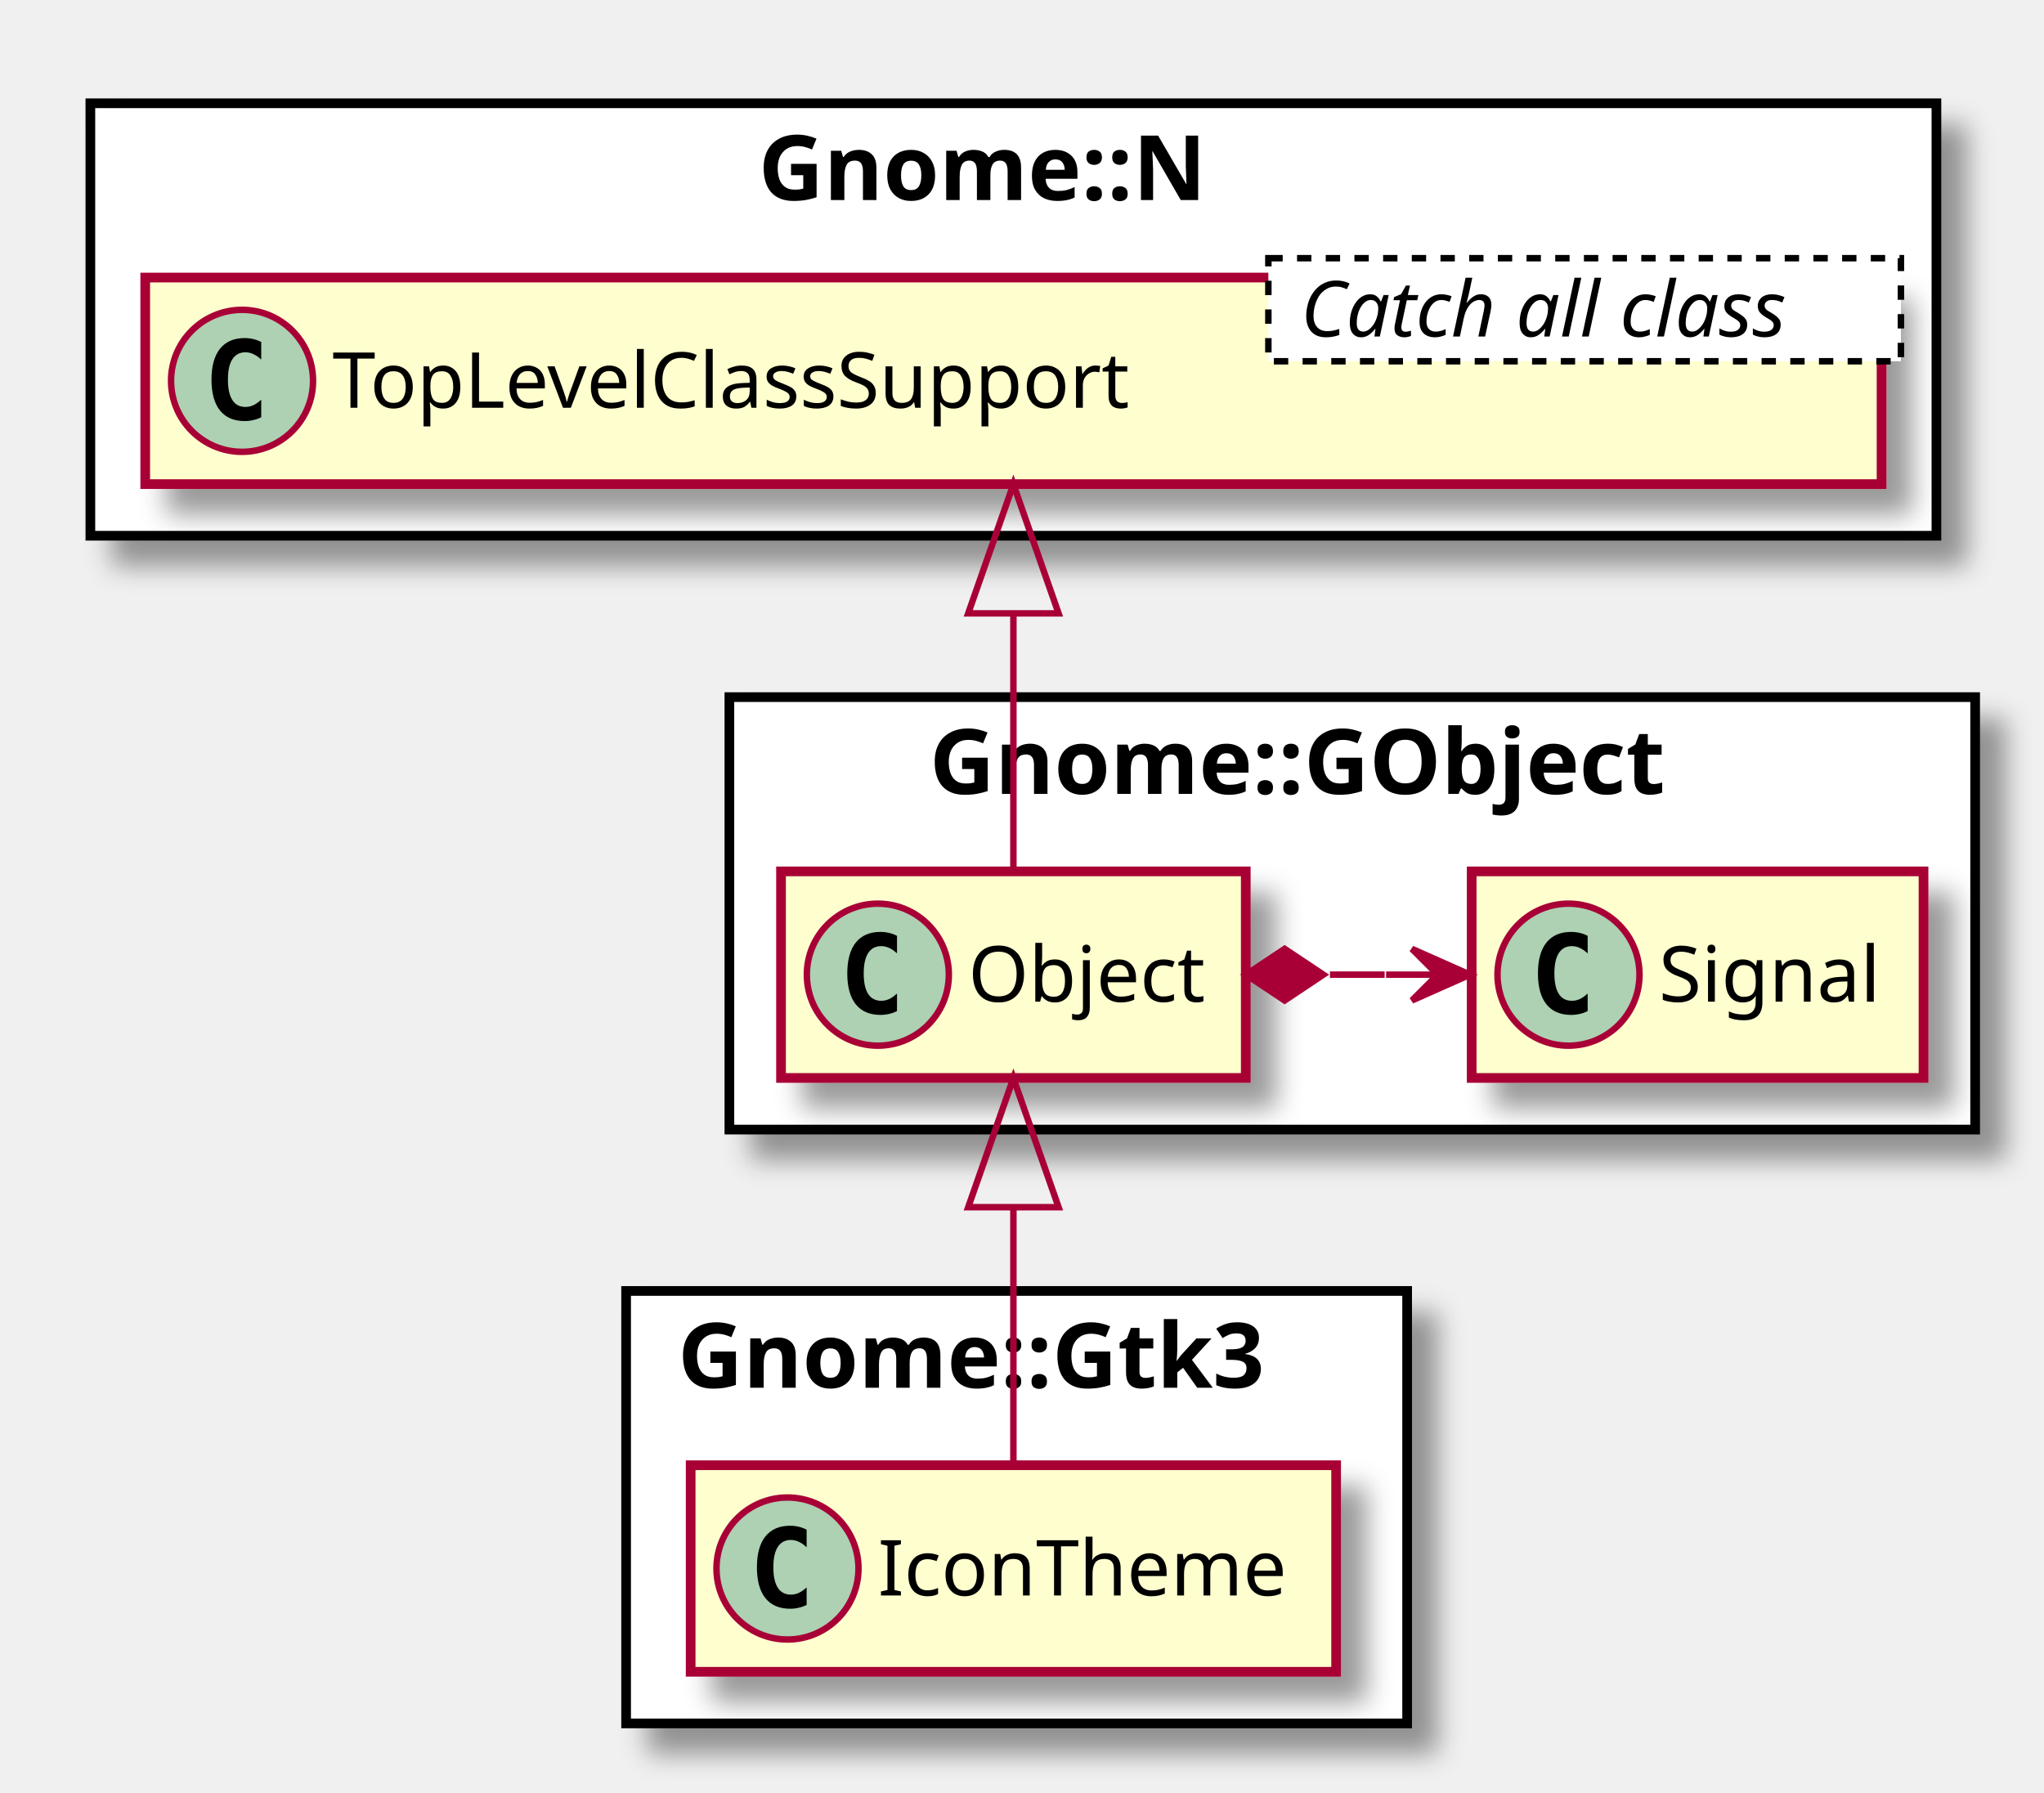
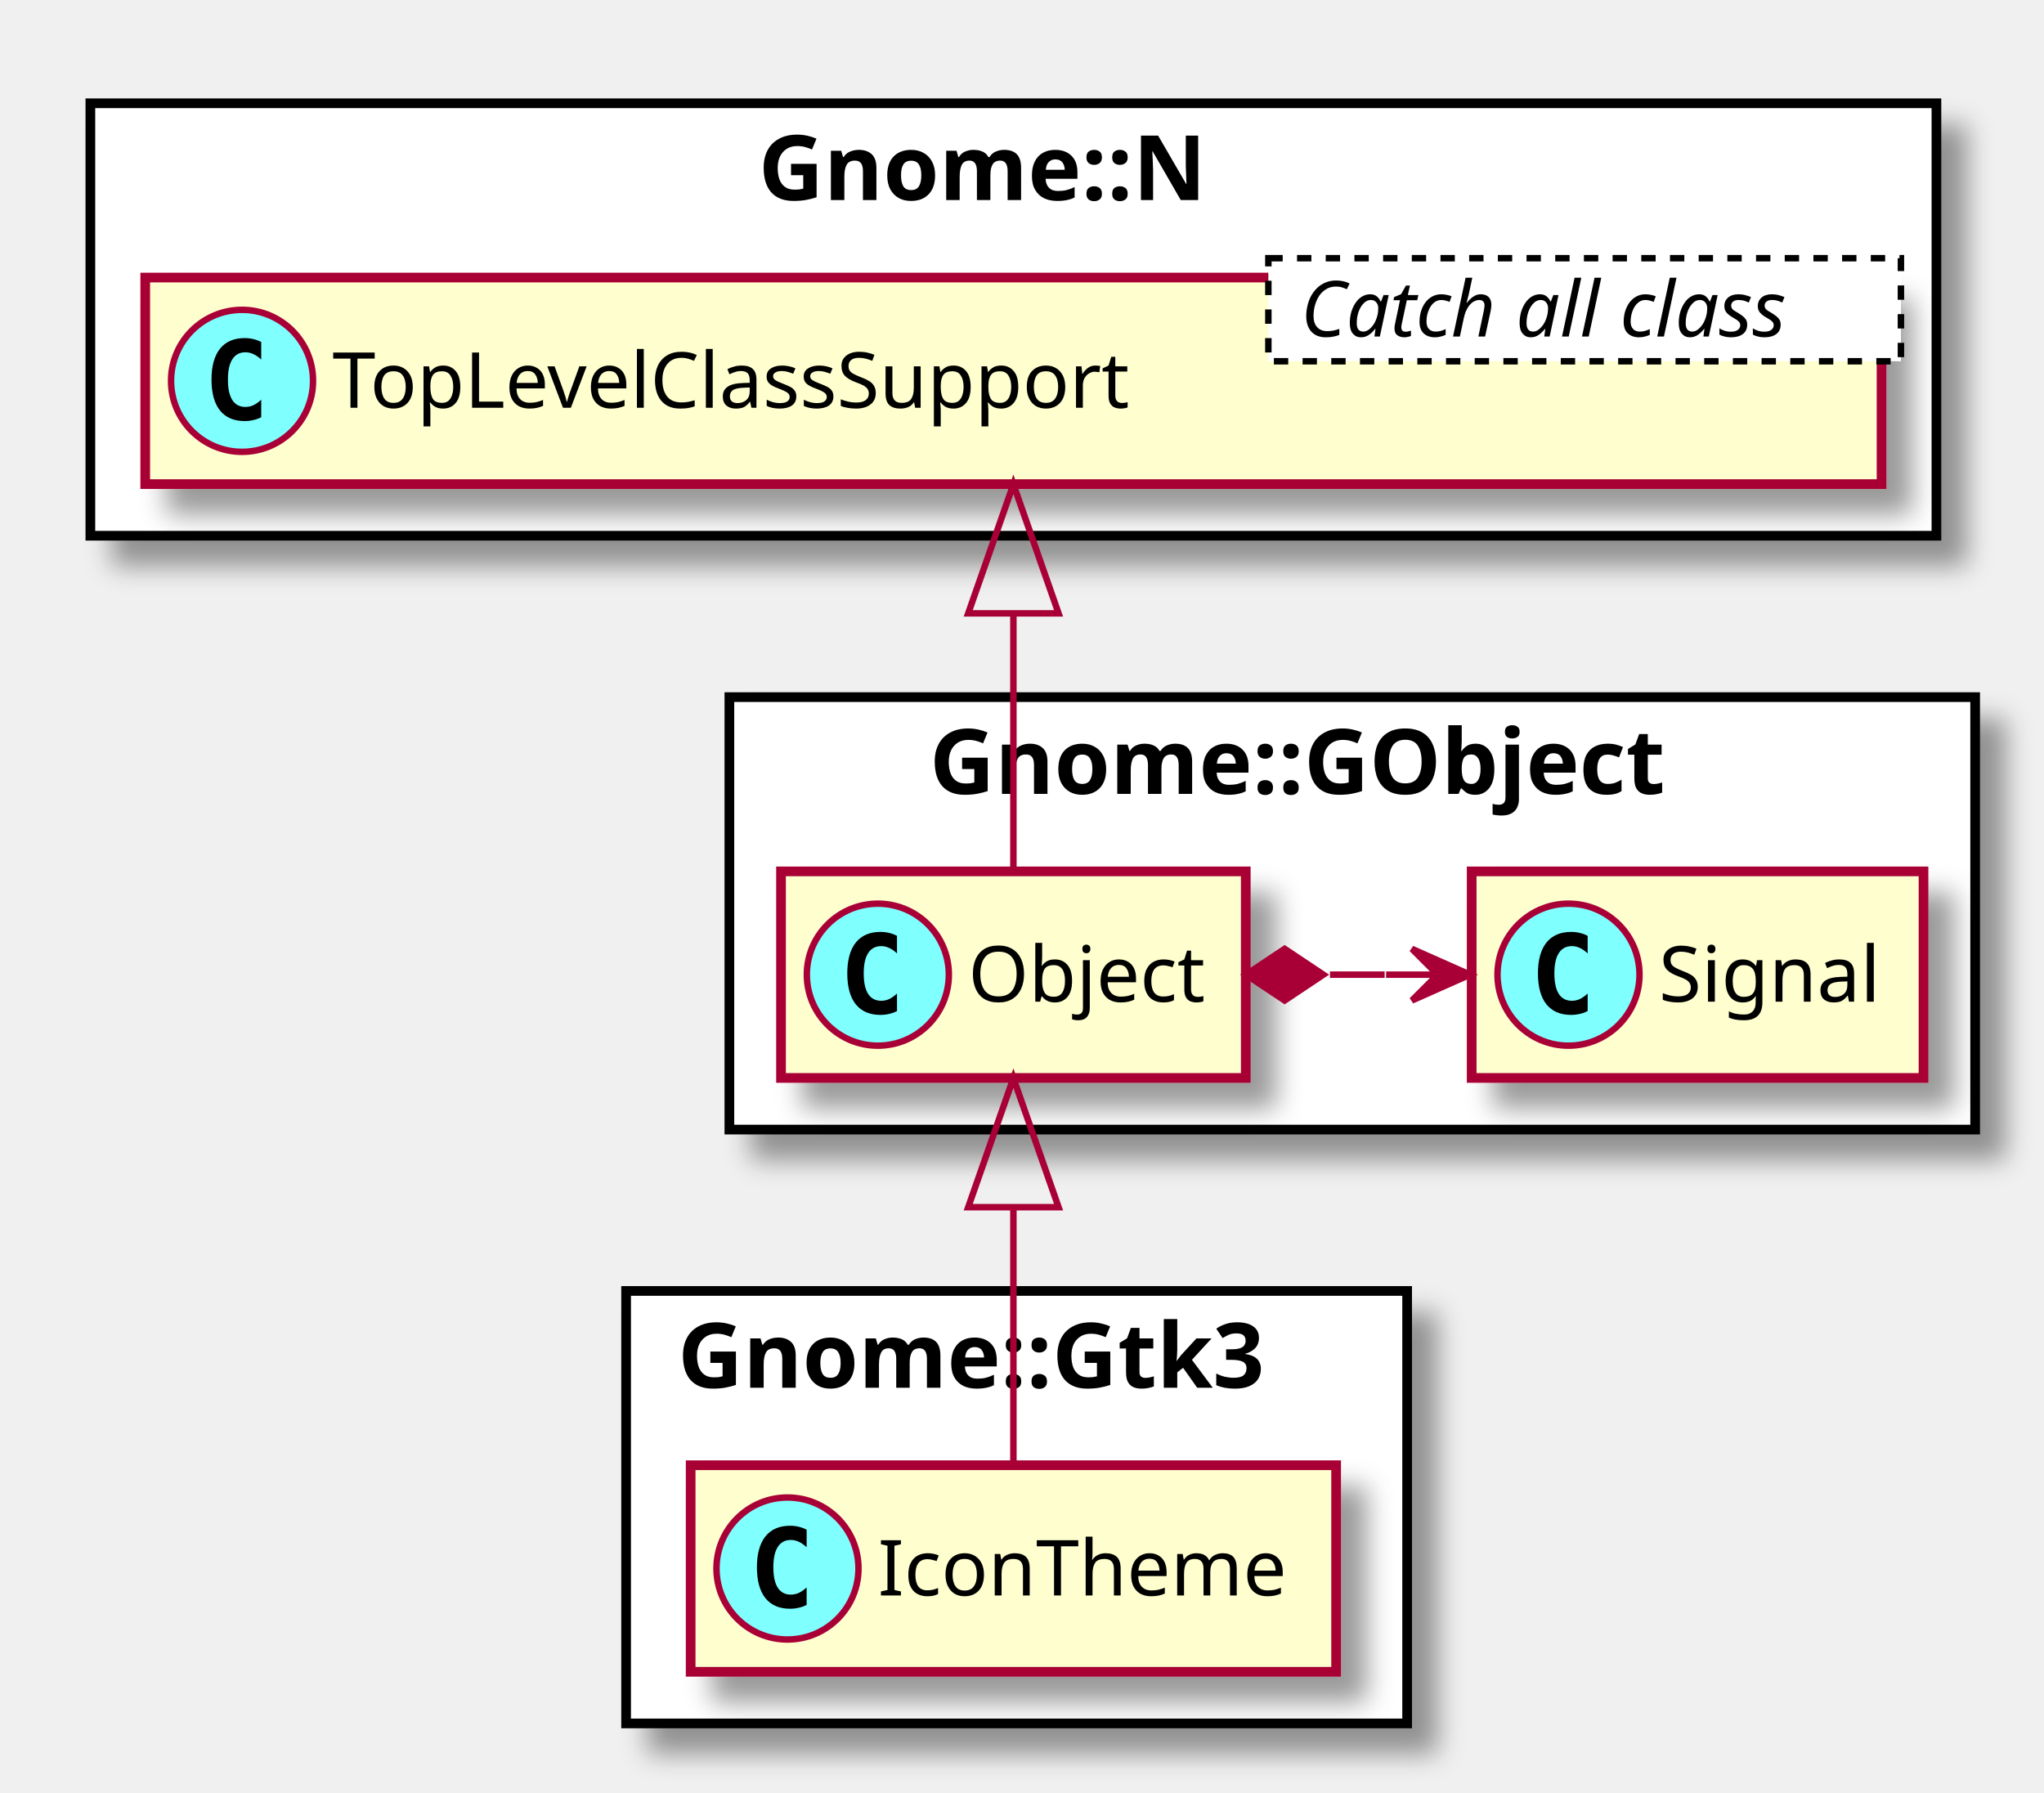
<svg xmlns="http://www.w3.org/2000/svg" contentScriptType="application/ecmascript" contentStyleType="text/css" height="250.2px" preserveAspectRatio="none" style="width:285px;height:250px;" version="1.1" viewBox="0 0 285 250" width="285.3px" zoomAndPan="magnify">
  <defs>
-     <filter height="300%" id="fzohqgi0bvgom" width="300%" x="-1" y="-1">
+     <filter height="300%" id="fbnh3n3b77jya" width="300%" x="-1" y="-1">
      <feGaussianBlur result="blurOut" stdDeviation="1.8" />
      <feColorMatrix in="blurOut" result="blurOut2" type="matrix" values="0 0 0 0 0 0 0 0 0 0 0 0 0 0 0 0 0 0 .4 0" />
      <feOffset dx="3.6" dy="3.6" in="blurOut2" result="blurOut3" />
      <feBlend in="SourceGraphic" in2="blurOut3" mode="normal" />
    </filter>
  </defs>
  <g>
-     <rect fill="#FFFFFF" filter="url(#fzohqgi0bvgom)" height="60.3" style="stroke: #000000; stroke-width: 1.35;" width="257.4" x="12.6" y="14.4" />
+     <rect fill="#FFFFFF" filter="url(#fbnh3n3b77jya)" height="60.3" style="stroke: #000000; stroke-width: 1.35;" width="257.4" x="12.6" y="14.4" />
    <text fill="#000000" font-family="sans-serif" font-size="12.6" font-weight="bold" lengthAdjust="spacingAndGlyphs" textLength="71.1" x="105.75" y="27.896">Gnome::N</text>
-     <rect fill="#FFFFFF" filter="url(#fzohqgi0bvgom)" height="60.3" style="stroke: #000000; stroke-width: 1.35;" width="173.7" x="101.7" y="97.2" />
+     <rect fill="#FFFFFF" filter="url(#fbnh3n3b77jya)" height="60.3" style="stroke: #000000; stroke-width: 1.35;" width="173.7" x="101.7" y="97.2" />
    <text fill="#000000" font-family="sans-serif" font-size="12.6" font-weight="bold" lengthAdjust="spacingAndGlyphs" textLength="117.9" x="129.6" y="110.696">Gnome::GObject</text>
-     <rect fill="#FFFFFF" filter="url(#fzohqgi0bvgom)" height="60.3" style="stroke: #000000; stroke-width: 1.35;" width="108.9" x="87.3" y="180" />
+     <rect fill="#FFFFFF" filter="url(#fbnh3n3b77jya)" height="60.3" style="stroke: #000000; stroke-width: 1.35;" width="108.9" x="87.3" y="180" />
    <text fill="#000000" font-family="sans-serif" font-size="12.6" font-weight="bold" lengthAdjust="spacingAndGlyphs" textLength="94.5" x="94.5" y="193.496">Gnome::Gtk3</text>
-     <rect fill="#FEFECE" filter="url(#fzohqgi0bvgom)" height="28.8" id="Gnome::N::TopLevelClassSupport" style="stroke: #A80036; stroke-width: 1.35;" width="242.1" x="20.25" y="38.7" />
-     <ellipse cx="33.75" cy="53.1" fill="#ADD1B2" rx="9.9" ry="9.9" style="stroke: #A80036; stroke-width: 0.9;" />
+     <rect fill="#FEFECE" filter="url(#fbnh3n3b77jya)" height="28.8" id="Gnome::N::TopLevelClassSupport" style="stroke: #A80036; stroke-width: 1.35;" width="242.1" x="20.25" y="38.7" />
+     <ellipse cx="33.75" cy="53.1" fill="#80FFFF" rx="9.9" ry="9.9" style="stroke: #A80036; stroke-width: 0.9;" />
    <path d="M36.422,58.177 Q35.902,58.444 35.325,58.57 Q34.748,58.711 34.116,58.711 Q31.866,58.711 30.67,57.234 Q29.489,55.744 29.489,52.931 Q29.489,50.119 30.67,48.628 Q31.866,47.138 34.116,47.138 Q34.748,47.138 35.325,47.278 Q35.916,47.419 36.422,47.686 L36.422,50.133 Q35.859,49.612 35.325,49.373 Q34.791,49.12 34.228,49.12 Q33.019,49.12 32.4,50.091 Q31.781,51.047 31.781,52.931 Q31.781,54.816 32.4,55.786 Q33.019,56.742 34.228,56.742 Q34.791,56.742 35.325,56.503 Q35.859,56.25 36.422,55.73 L36.422,58.177 Z " />
    <text fill="#000000" font-family="sans-serif" font-size="10.8" lengthAdjust="spacingAndGlyphs" textLength="123.3" x="46.35" y="56.863">TopLevelClassSupport</text>
    <rect fill="#FFFFFF" height="14.372" style="stroke: #000000; stroke-width: 0.9; stroke-dasharray: 2.0,2.0;" width="88.2" x="176.85" y="36" />
    <text fill="#000000" font-family="sans-serif" font-size="10.8" font-style="italic" lengthAdjust="spacingAndGlyphs" textLength="79.2" x="181.35" y="46.925">Catch all class</text>
-     <rect fill="#FEFECE" filter="url(#fzohqgi0bvgom)" height="28.8" id="Gnome::GObject::Object" style="stroke: #A80036; stroke-width: 1.35;" width="64.8" x="108.9" y="121.5" />
-     <ellipse cx="122.4" cy="135.9" fill="#ADD1B2" rx="9.9" ry="9.9" style="stroke: #A80036; stroke-width: 0.9;" />
+     <rect fill="#FEFECE" filter="url(#fbnh3n3b77jya)" height="28.8" id="Gnome::GObject::Object" style="stroke: #A80036; stroke-width: 1.35;" width="64.8" x="108.9" y="121.5" />
+     <ellipse cx="122.4" cy="135.9" fill="#80FFFF" rx="9.9" ry="9.9" style="stroke: #A80036; stroke-width: 0.9;" />
    <path d="M125.072,140.977 Q124.552,141.244 123.975,141.37 Q123.398,141.511 122.766,141.511 Q120.516,141.511 119.32,140.034 Q118.139,138.544 118.139,135.731 Q118.139,132.919 119.32,131.428 Q120.516,129.938 122.766,129.938 Q123.398,129.938 123.975,130.078 Q124.566,130.219 125.072,130.486 L125.072,132.933 Q124.509,132.412 123.975,132.173 Q123.441,131.92 122.878,131.92 Q121.669,131.92 121.05,132.891 Q120.431,133.847 120.431,135.731 Q120.431,137.616 121.05,138.586 Q121.669,139.542 122.878,139.542 Q123.441,139.542 123.975,139.303 Q124.509,139.05 125.072,138.53 L125.072,140.977 Z " />
    <text fill="#000000" font-family="sans-serif" font-size="10.8" lengthAdjust="spacingAndGlyphs" textLength="36" x="135" y="139.663">Object</text>
-     <rect fill="#FEFECE" filter="url(#fzohqgi0bvgom)" height="28.8" id="Gnome::GObject::Signal" style="stroke: #A80036; stroke-width: 1.35;" width="63" x="205.2" y="121.5" />
-     <ellipse cx="218.7" cy="135.9" fill="#ADD1B2" rx="9.9" ry="9.9" style="stroke: #A80036; stroke-width: 0.9;" />
+     <rect fill="#FEFECE" filter="url(#fbnh3n3b77jya)" height="28.8" id="Gnome::GObject::Signal" style="stroke: #A80036; stroke-width: 1.35;" width="63" x="205.2" y="121.5" />
+     <ellipse cx="218.7" cy="135.9" fill="#80FFFF" rx="9.9" ry="9.9" style="stroke: #A80036; stroke-width: 0.9;" />
    <path d="M221.372,140.977 Q220.852,141.244 220.275,141.37 Q219.698,141.511 219.066,141.511 Q216.816,141.511 215.62,140.034 Q214.439,138.544 214.439,135.731 Q214.439,132.919 215.62,131.428 Q216.816,129.938 219.066,129.938 Q219.698,129.938 220.275,130.078 Q220.866,130.219 221.372,130.486 L221.372,132.933 Q220.809,132.412 220.275,132.173 Q219.741,131.92 219.178,131.92 Q217.969,131.92 217.35,132.891 Q216.731,133.847 216.731,135.731 Q216.731,137.616 217.35,138.586 Q217.969,139.542 219.178,139.542 Q219.741,139.542 220.275,139.303 Q220.809,139.05 221.372,138.53 L221.372,140.977 Z " />
    <text fill="#000000" font-family="sans-serif" font-size="10.8" lengthAdjust="spacingAndGlyphs" textLength="34.2" x="231.3" y="139.663">Signal</text>
-     <rect fill="#FEFECE" filter="url(#fzohqgi0bvgom)" height="28.8" id="Gnome::Gtk3::IconTheme" style="stroke: #A80036; stroke-width: 1.35;" width="90" x="96.3" y="204.3" />
-     <ellipse cx="109.8" cy="218.7" fill="#ADD1B2" rx="9.9" ry="9.9" style="stroke: #A80036; stroke-width: 0.9;" />
+     <rect fill="#FEFECE" filter="url(#fbnh3n3b77jya)" height="28.8" id="Gnome::Gtk3::IconTheme" style="stroke: #A80036; stroke-width: 1.35;" width="90" x="96.3" y="204.3" />
+     <ellipse cx="109.8" cy="218.7" fill="#80FFFF" rx="9.9" ry="9.9" style="stroke: #A80036; stroke-width: 0.9;" />
    <path d="M112.472,223.777 Q111.952,224.044 111.375,224.17 Q110.798,224.311 110.166,224.311 Q107.916,224.311 106.72,222.834 Q105.539,221.344 105.539,218.531 Q105.539,215.719 106.72,214.228 Q107.916,212.738 110.166,212.738 Q110.798,212.738 111.375,212.878 Q111.966,213.019 112.472,213.286 L112.472,215.733 Q111.909,215.213 111.375,214.973 Q110.841,214.72 110.278,214.72 Q109.069,214.72 108.45,215.691 Q107.831,216.647 107.831,218.531 Q107.831,220.416 108.45,221.386 Q109.069,222.342 110.278,222.342 Q110.841,222.342 111.375,222.103 Q111.909,221.85 112.472,221.33 L112.472,223.777 Z " />
    <text fill="#000000" font-family="sans-serif" font-size="10.8" lengthAdjust="spacingAndGlyphs" textLength="61.2" x="122.4" y="222.463">IconTheme</text>
    <path d="M141.3,85.864 C141.3,98.171 141.3,111.543 141.3,121.365 " fill="none" id="Gnome::N::TopLevelClassSupport-Gnome::GObject::Object" style="stroke: #A80036; stroke-width: 0.9;" />
    <polygon fill="none" points="135,85.523,141.3,67.523,147.6,85.523,135,85.523" style="stroke: #A80036; stroke-width: 0.9;" />
    <path d="M141.3,168.664 C141.3,180.971 141.3,194.343 141.3,204.165 " fill="none" id="Gnome::GObject::Object-Gnome::Gtk3::IconTheme" style="stroke: #A80036; stroke-width: 0.9;" />
    <polygon fill="none" points="135,168.323,141.3,150.323,147.6,168.323,135,168.323" style="stroke: #A80036; stroke-width: 0.9;" />
    <path d="M185.437,135.9 C187.98,135.9 190.523,135.9 193.065,135.9 " fill="none" id="Gnome::GObject::Object-Gnome::GObject::Signal" style="stroke: #A80036; stroke-width: 0.9;" />
    <polygon fill="#A80036" points="204.965,135.9,196.865,132.3,200.465,135.9,196.865,139.5,204.965,135.9" style="stroke: #A80036; stroke-width: 0.9;" />
    <line style="stroke: #A80036; stroke-width: 0.9;" x1="200.465" x2="193.264" y1="135.9" y2="135.9" />
    <polygon fill="#A80036" points="173.721,135.9,179.121,139.5,184.521,135.9,179.121,132.3,173.721,135.9" style="stroke: #A80036; stroke-width: 0.9;" />
  </g>
</svg>
